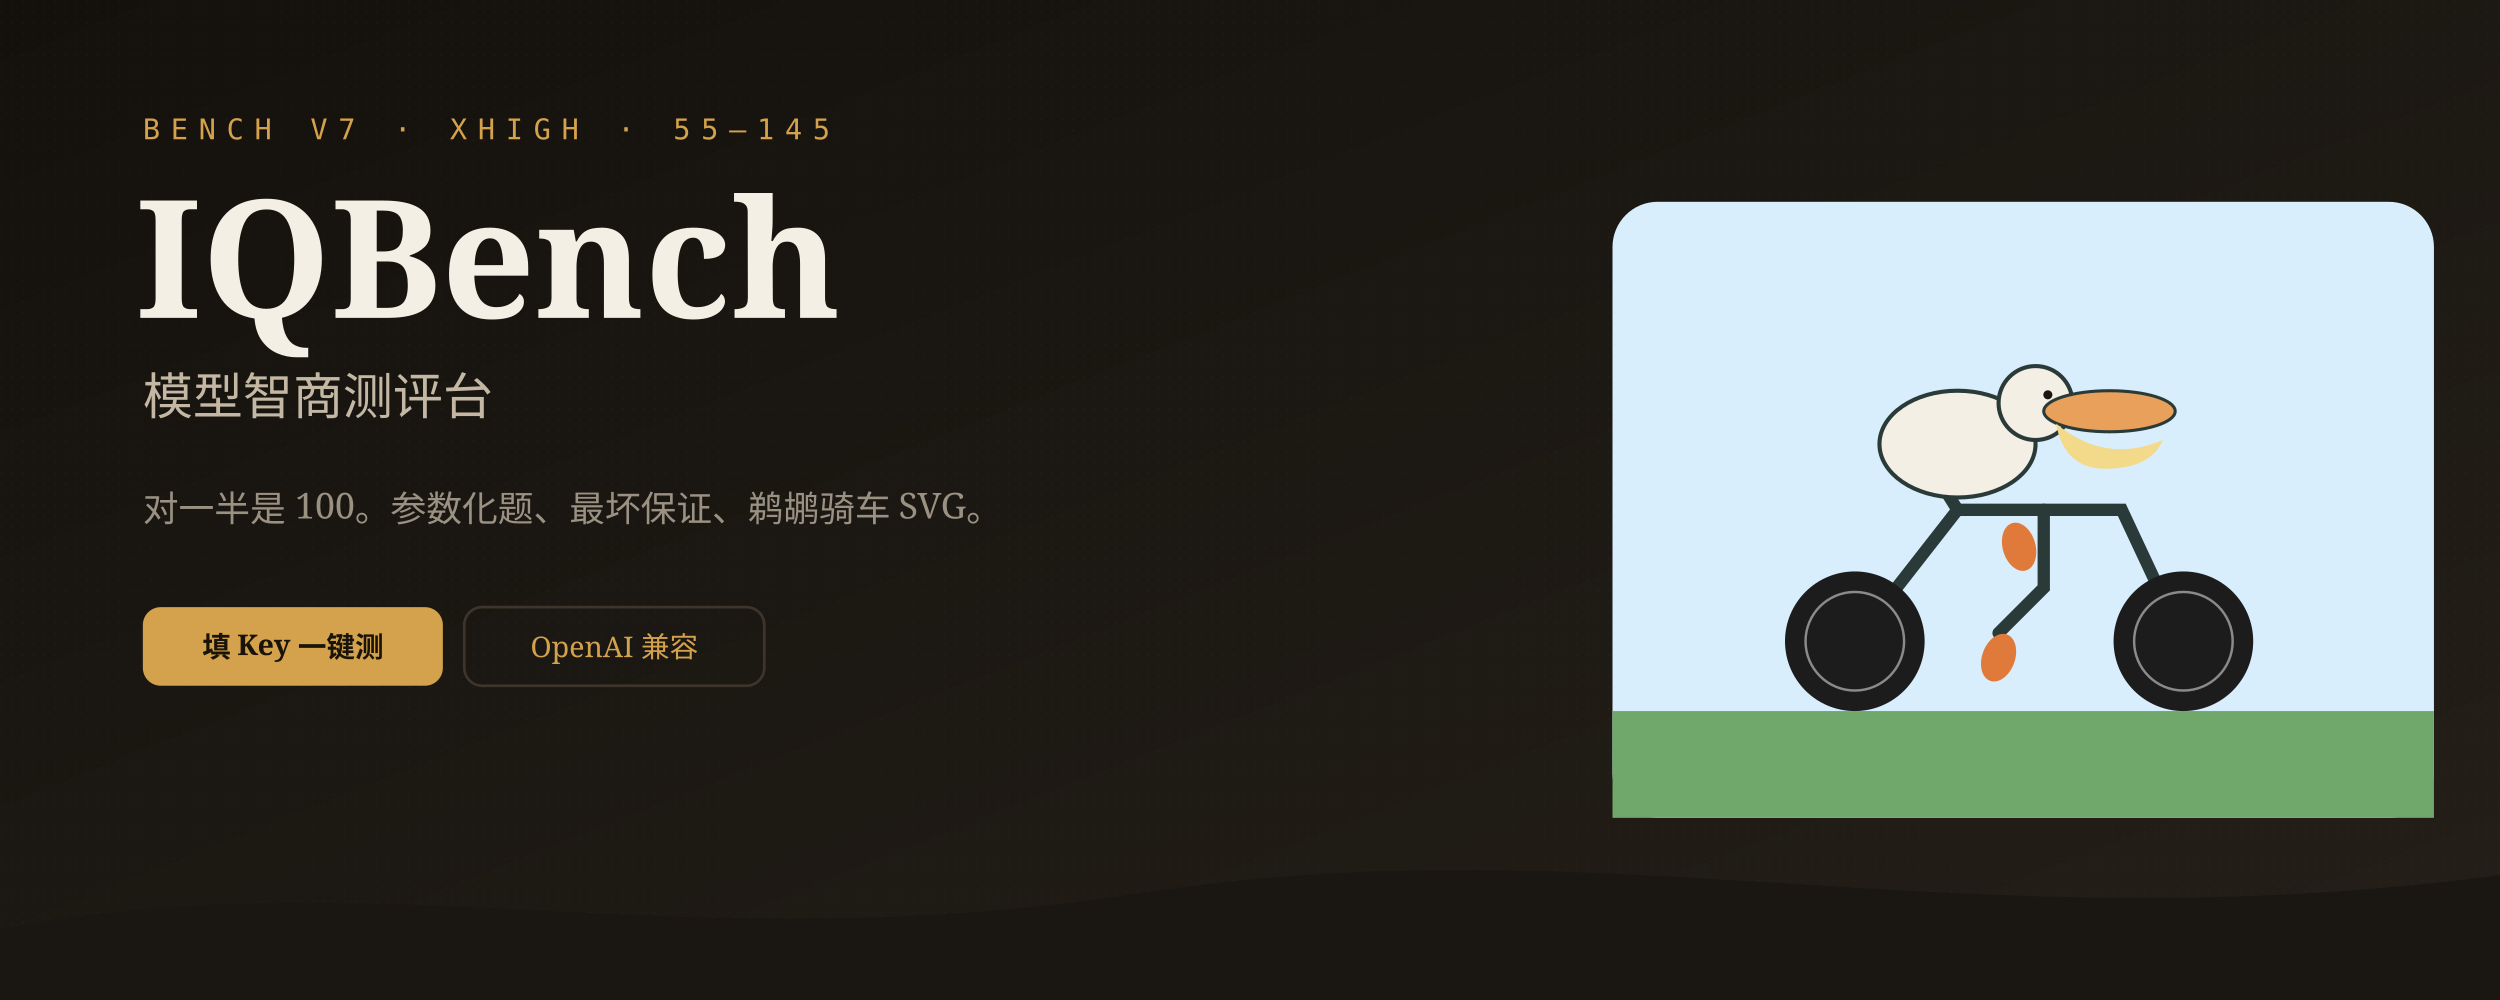
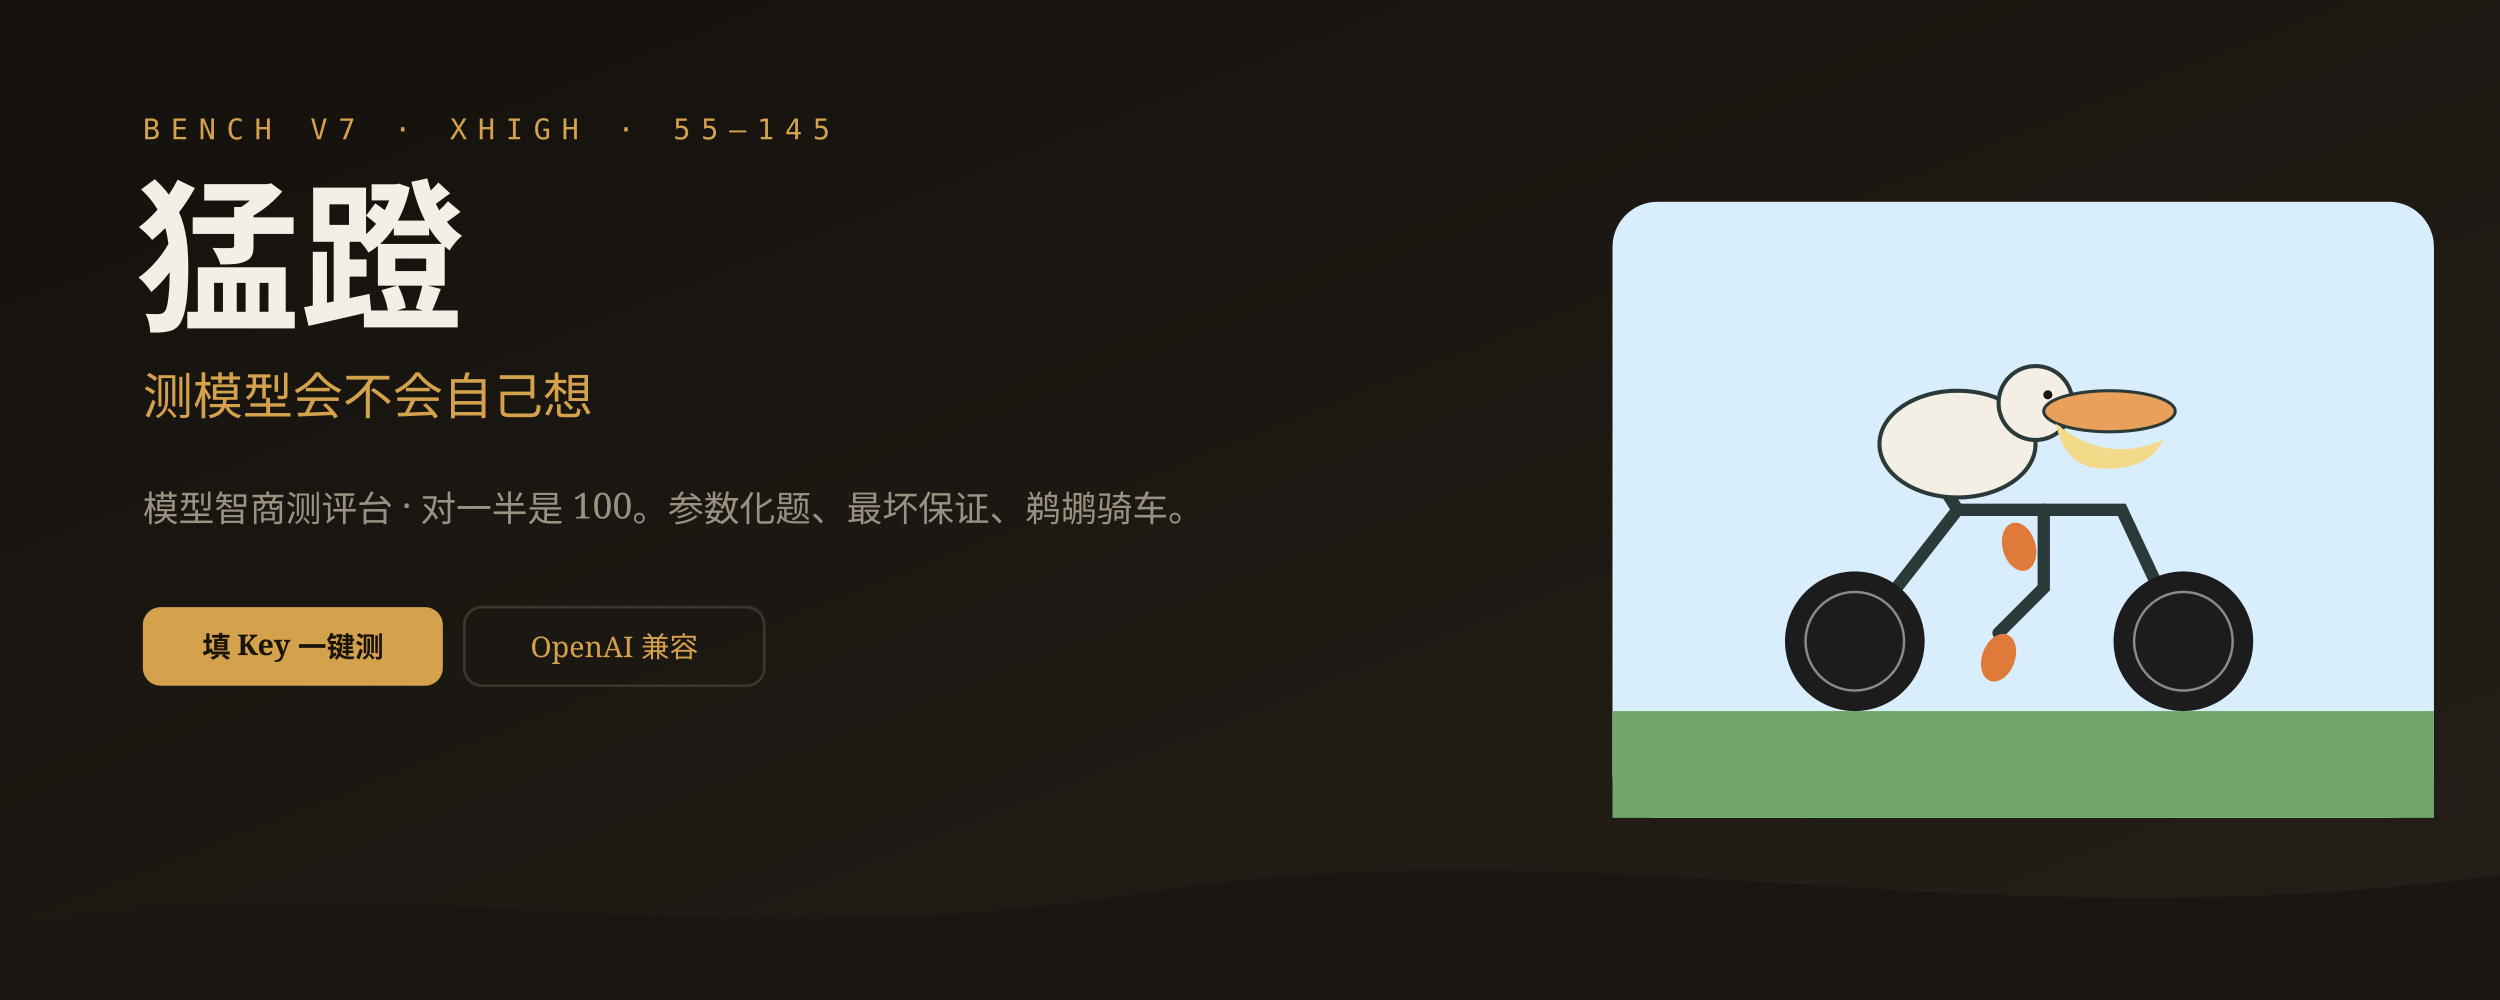
- <svg xmlns="http://www.w3.org/2000/svg" viewBox="0 0 1400 560" role="img" aria-label="IQBench">
+ <svg xmlns="http://www.w3.org/2000/svg" viewBox="0 0 1400 560" role="img" aria-label="猛蹬">
  <defs>
    <linearGradient id="bg" x1="0" y1="0" x2="1" y2="1">
      <stop offset="0" stop-color="#14110d" />
      <stop offset="1" stop-color="#241f18" />
    </linearGradient>
    <linearGradient id="gold" x1="0" y1="0" x2="1" y2="0">
      <stop offset="0" stop-color="#b8893a" />
      <stop offset="1" stop-color="#e8c36a" />
    </linearGradient>
    <pattern id="grain" width="6" height="6" patternUnits="userSpaceOnUse">
      <circle cx="1" cy="1" r=".35" fill="#efe6d4" opacity=".06" />
    </pattern>
  </defs>
  <rect width="1400" height="560" fill="url(#bg)" />
  <rect width="1400" height="560" fill="url(#grain)" />
  <path d="M0 520 C 220 480, 380 540, 640 500 C 900 460, 1100 530, 1400 490 V560 H0 Z" fill="#1a1712" />
  <text x="80" y="78" fill="#d4a24c" font-family="ui-monospace, SFMono-Regular, Menlo, monospace" font-size="16" letter-spacing="6">BENCH V7 · XHIGH · 55–145</text>
-   <text x="76" y="178" fill="#f3efe4" font-family="Georgia, 'Source Serif 4', serif" font-size="92" font-weight="700">IQBench</text>
-   <text x="80" y="232" fill="#c4b8a4" font-family="Georgia, 'Noto Serif SC', serif" font-size="28">模型智商测评台</text>
-   <text x="80" y="292" fill="#9a9183" font-family="Georgia, serif" font-size="20">对一半是 100。参数化题、最坏保证、鹈鹕骑车 SVG。</text>
+   <text x="76" y="178" fill="#f3efe4" font-family="Georgia, 'Source Serif 4', serif" font-size="92" font-weight="700">猛蹬</text>
+   <text x="80" y="232" fill="#d4a24c" font-family="Georgia, 'Noto Serif SC', serif" font-size="28">测模型会不会自己想</text>
+   <text x="80" y="292" fill="#9a9183" font-family="Georgia, serif" font-size="20">模型智商测评台 · 对一半是 100。参数化题、最坏保证、鹈鹕骑车。</text>
  <g transform="translate(80 340)">
    <rect width="168" height="44" rx="10" fill="#d4a24c" />
    <text x="84" y="28" text-anchor="middle" fill="#1a1408" font-family="Georgia, serif" font-size="16" font-weight="700">填 Key 一键测</text>
    <rect x="180" y="0" width="168" height="44" rx="10" fill="none" stroke="#3d352b" stroke-width="1.5" />
    <text x="264" y="28" text-anchor="middle" fill="#d4a24c" font-family="Georgia, serif" font-size="16">OpenAI 兼容</text>
  </g>
  <g transform="translate(880 90) scale(1.15)">
    <rect x="20" y="20" width="400" height="300" rx="22" fill="#d9eefc" />
    <rect x="20" y="268" width="400" height="52" fill="#6fa86a" />
    <g fill="none" stroke="#2a3a38" stroke-width="6" stroke-linecap="round">
      <path d="M138 234 L188 170 L268 170 L298 234" />
      <path d="M188 170 L168 138" />
      <path d="M230 170 L230 208 L208 230" />
    </g>
    <circle cx="138" cy="234" r="34" fill="#1c1c1c" />
    <circle cx="298" cy="234" r="34" fill="#1c1c1c" />
    <g fill="none" stroke="#8a8a8a" stroke-width="1.2">
      <circle cx="138" cy="234" r="24" />
      <circle cx="298" cy="234" r="24" />
    </g>
    <ellipse cx="188" cy="138" rx="38" ry="26" fill="#f4efe4" stroke="#2a3a38" stroke-width="2" />
    <circle cx="226" cy="118" r="18" fill="#f4efe4" stroke="#2a3a38" stroke-width="2" />
    <ellipse cx="262" cy="122" rx="32" ry="10" fill="#e8a05a" stroke="#2a3a38" stroke-width="1.5" />
    <path d="M236 128 q24 20 52 8 q-6 14 -28 14 q-20 0 -24 -22z" fill="#f3d98a" />
    <circle cx="232" cy="114" r="2.2" fill="#1a1712" />
    <ellipse cx="218" cy="188" rx="8" ry="12" fill="#e07a3a" transform="rotate(-16 218 188)" />
    <ellipse cx="208" cy="242" rx="8" ry="12" fill="#e07a3a" transform="rotate(20 208 242)" />
  </g>
</svg>
